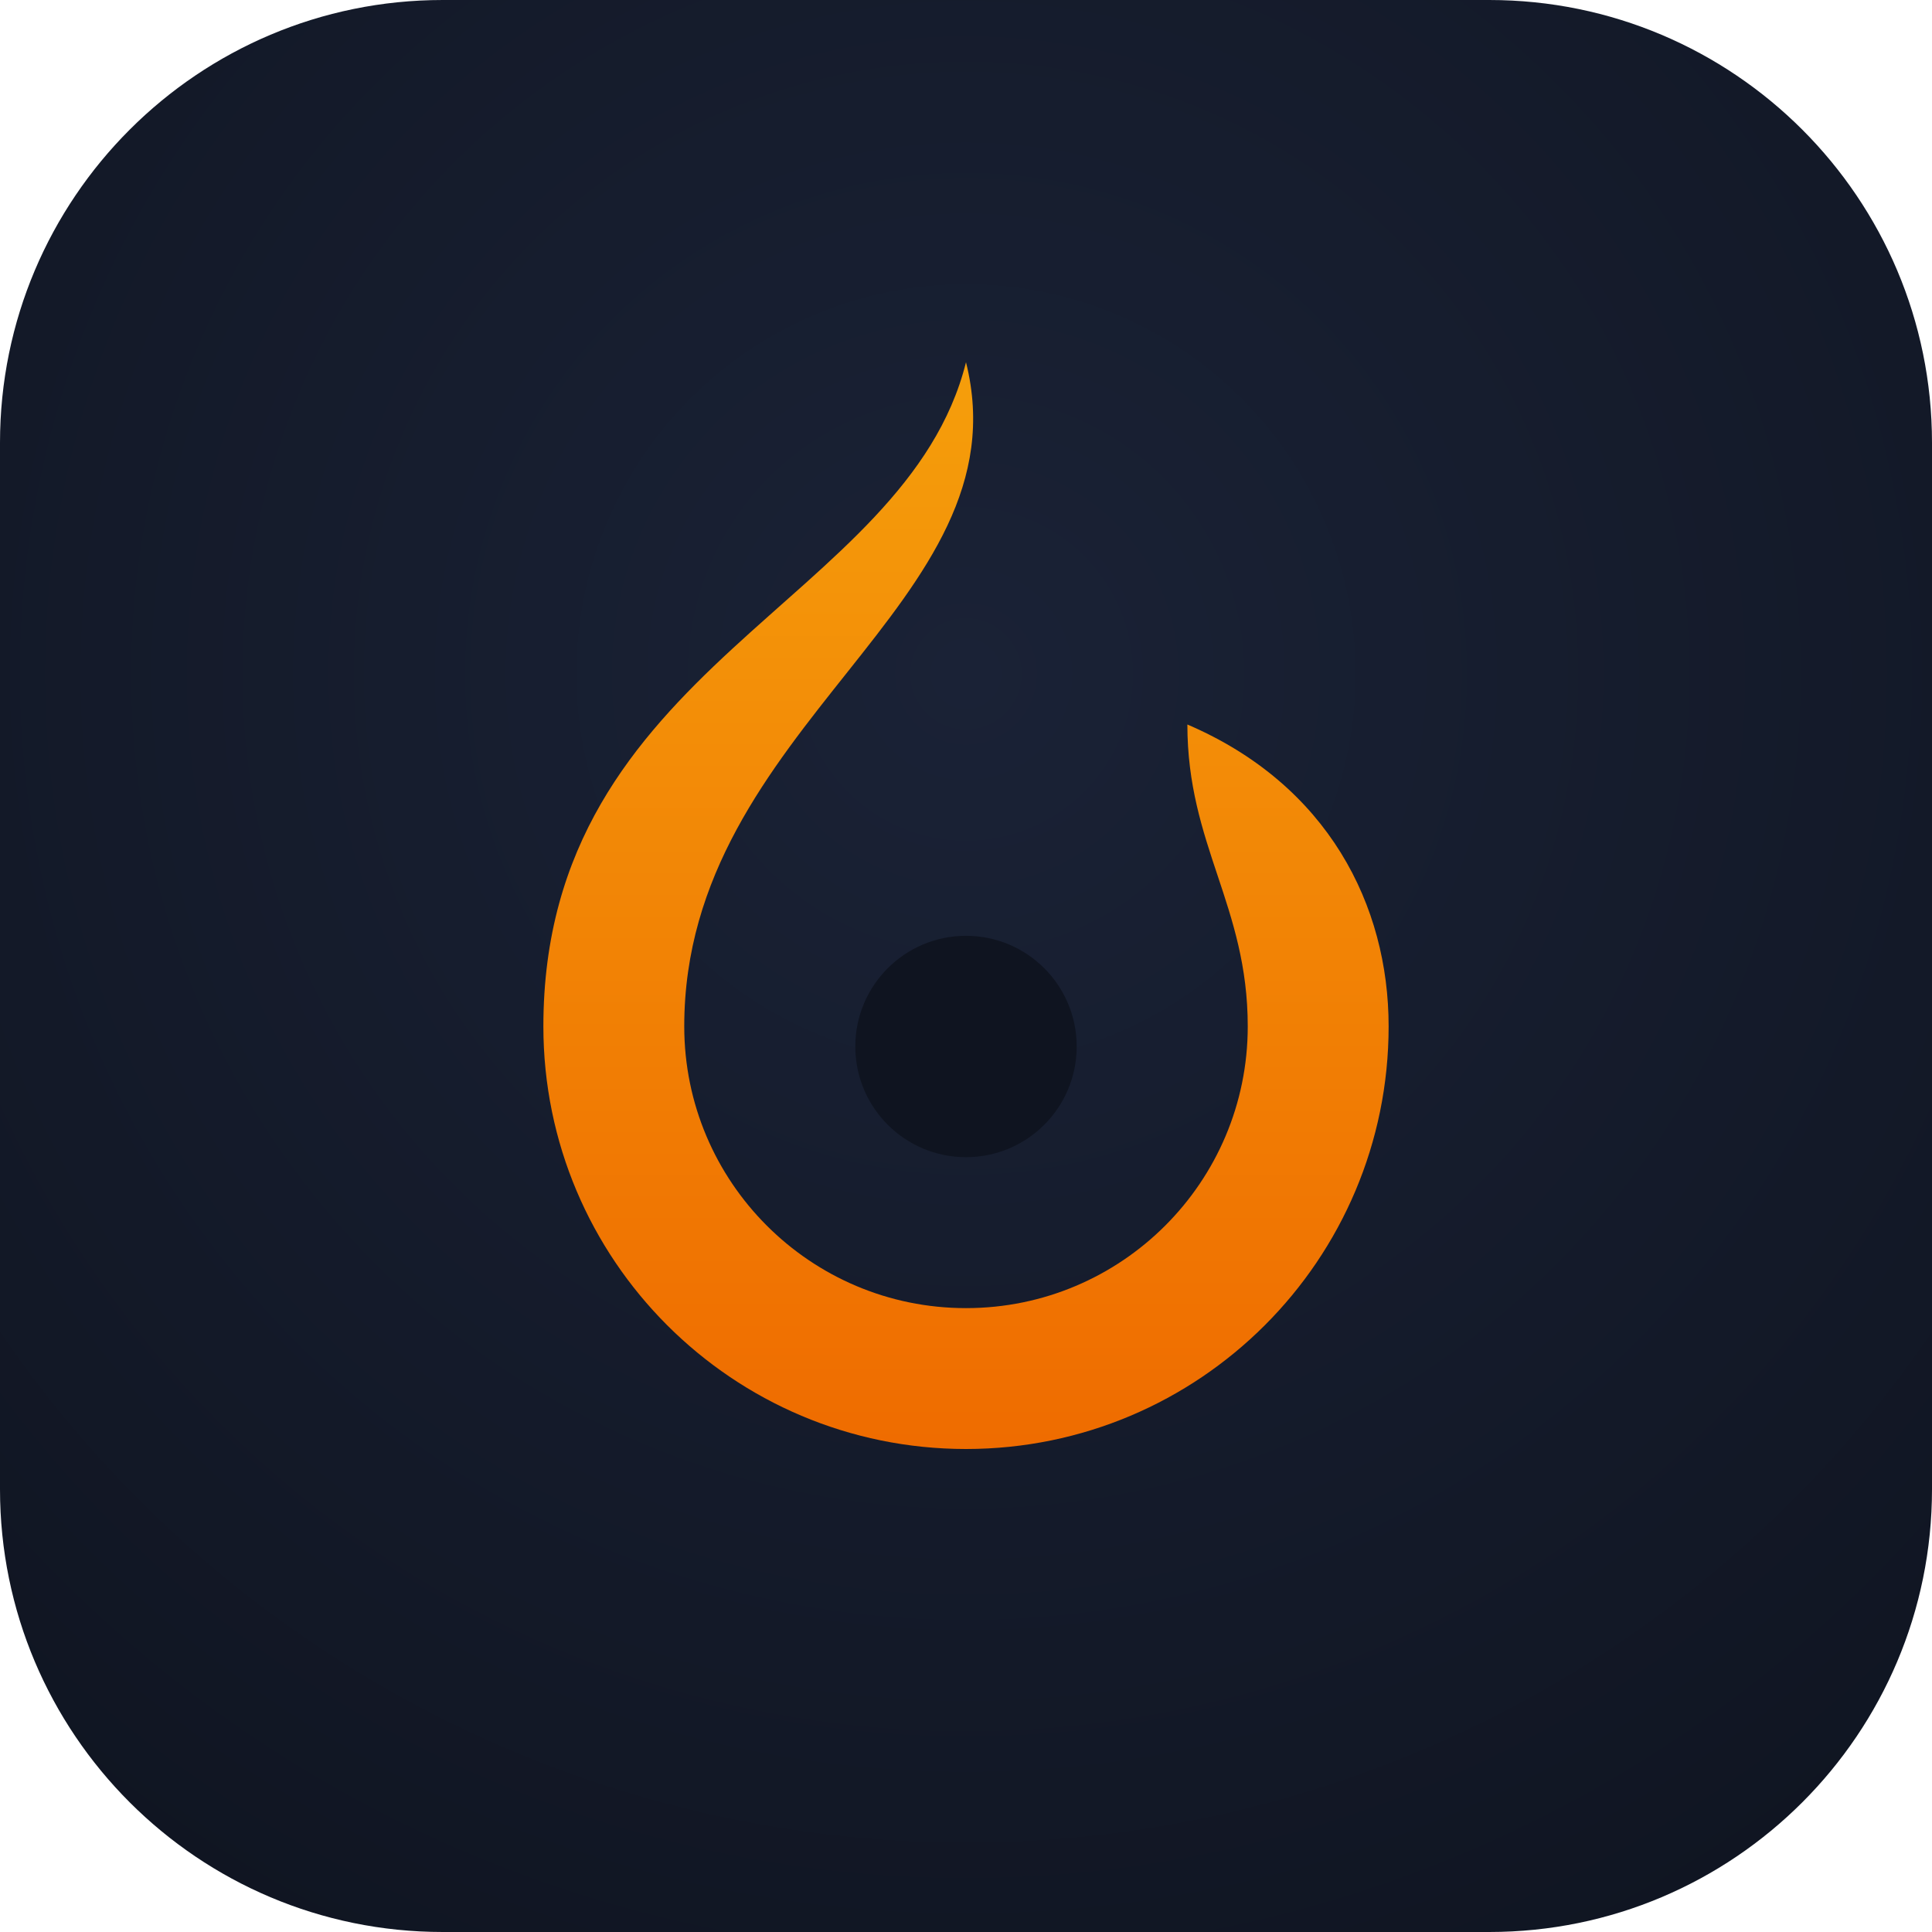
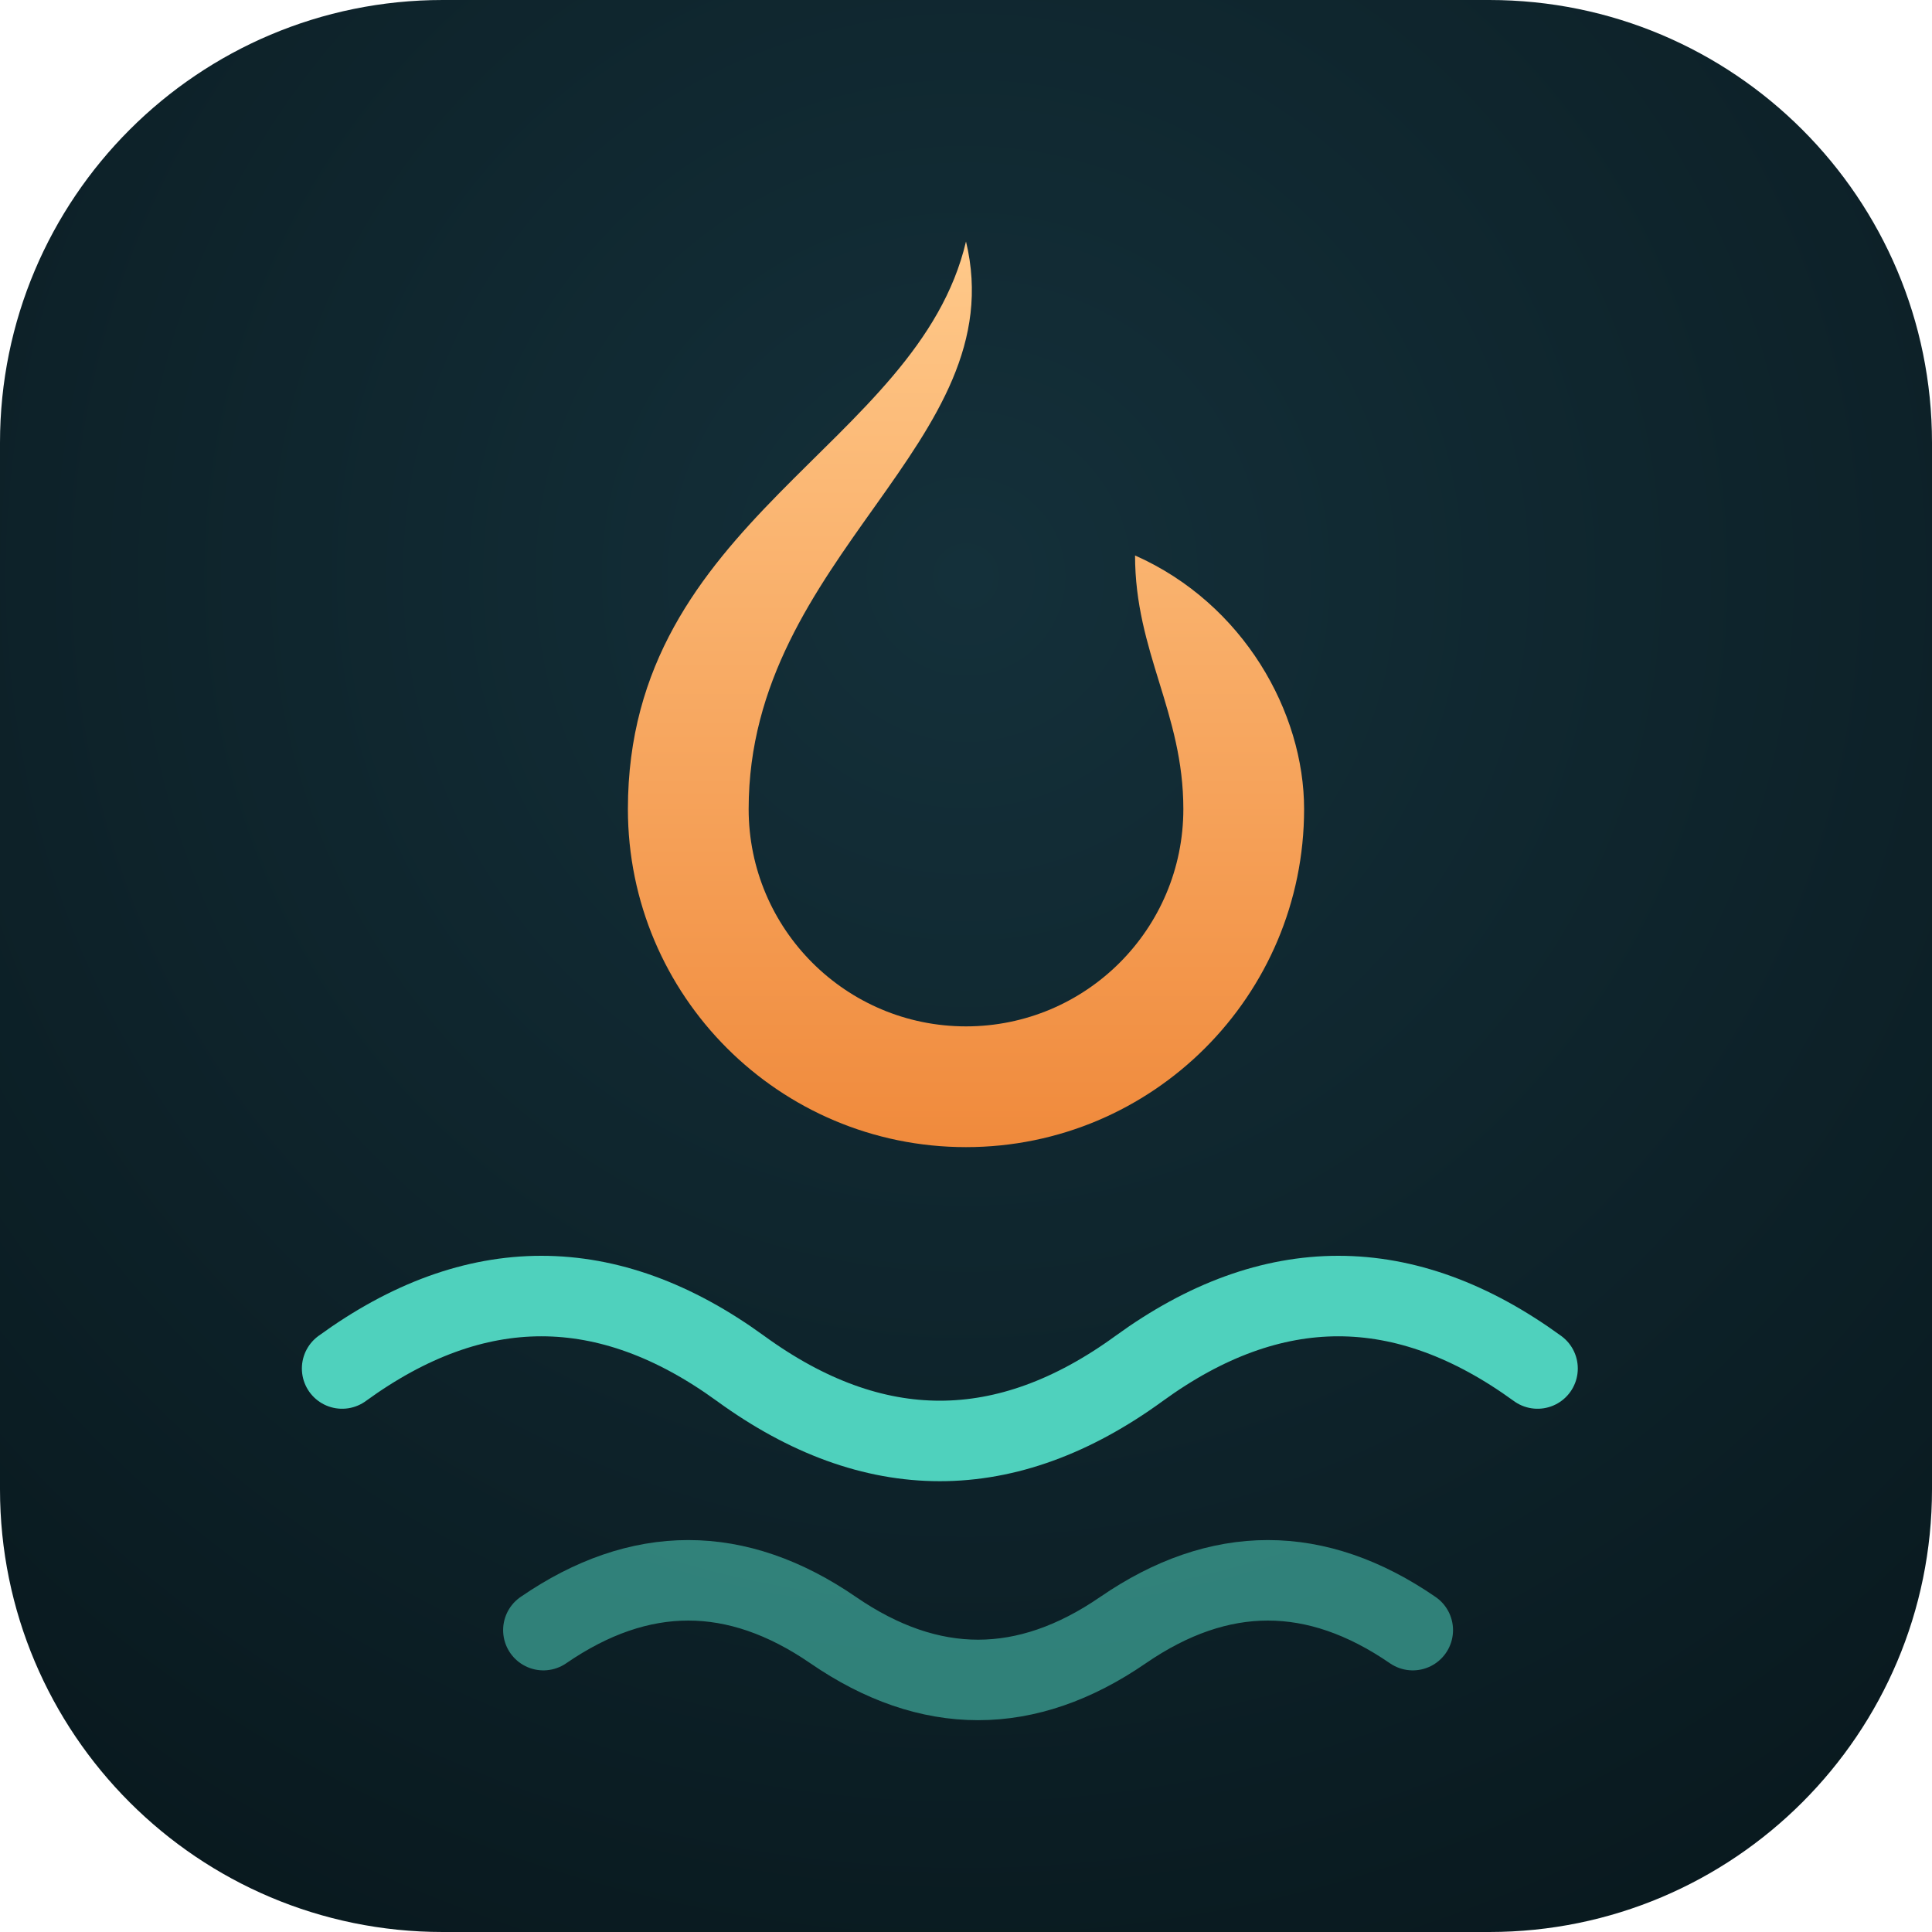
<svg xmlns="http://www.w3.org/2000/svg" viewBox="0 0 96 96">
  <defs>
-     <radialGradient id="bg" cx="50%" cy="35%" r="80%">
-       <stop offset="0%" stop-color="#1A2236" />
-       <stop offset="100%" stop-color="#0F1420" />
+     <radialGradient id="bg" cx="50%" cy="30%" r="85%">
+       <stop offset="0%" stop-color="#14303A" />
+       <stop offset="100%" stop-color="#08171C" />
    </radialGradient>
    <linearGradient id="flame" x1="0" y1="0" x2="0" y2="1">
-       <stop offset="0%" stop-color="#F59E0B" />
-       <stop offset="100%" stop-color="#EF6C00" />
+       <stop offset="0%" stop-color="#FFC98A" />
+       <stop offset="100%" stop-color="#F08A3C" />
    </linearGradient>
  </defs>
  <rect width="96" height="96" rx="22" fill="url(#bg)" />
-   <path fill="url(#flame)" d="M48 18c3 12-14 18-14 33a14 14 0 0 0 28 0c0-6-3-9-3-15 7 3 10 9 10 15a20 20 0 1 1-42 0C27 33 45 30 48 18Z" />
-   <circle cx="48" cy="52" r="5.5" fill="#0F1420" />
+   <path fill="url(#flame)" d="M48 12c2.4 10-10.8 15.6-10.8 28.2a10.8 10.8 0 0 0 21.6 0c0-4.8-2.4-7.8-2.4-12.6 5.4 2.4 8.4 7.8 8.4 12.6a16.8 16.8 0 1 1-33.6 0C31.2 25.8 45.6 22.2 48 12Z" />
+   <g fill="none" stroke="#4FD1BD" stroke-width="4" stroke-linecap="round">
+     <path d="M17 68c6.6-4.8 13.2-4.8 19.8 0s13.2 4.8 19.8 0 13.2-4.8 19.8 0" />
+     <path opacity="0.55" d="M27 81c4.8-3.3 9.6-3.3 14.4 0s9.6 3.3 14.4 0 9.6-3.3 14.4 0" />
+   </g>
</svg>
